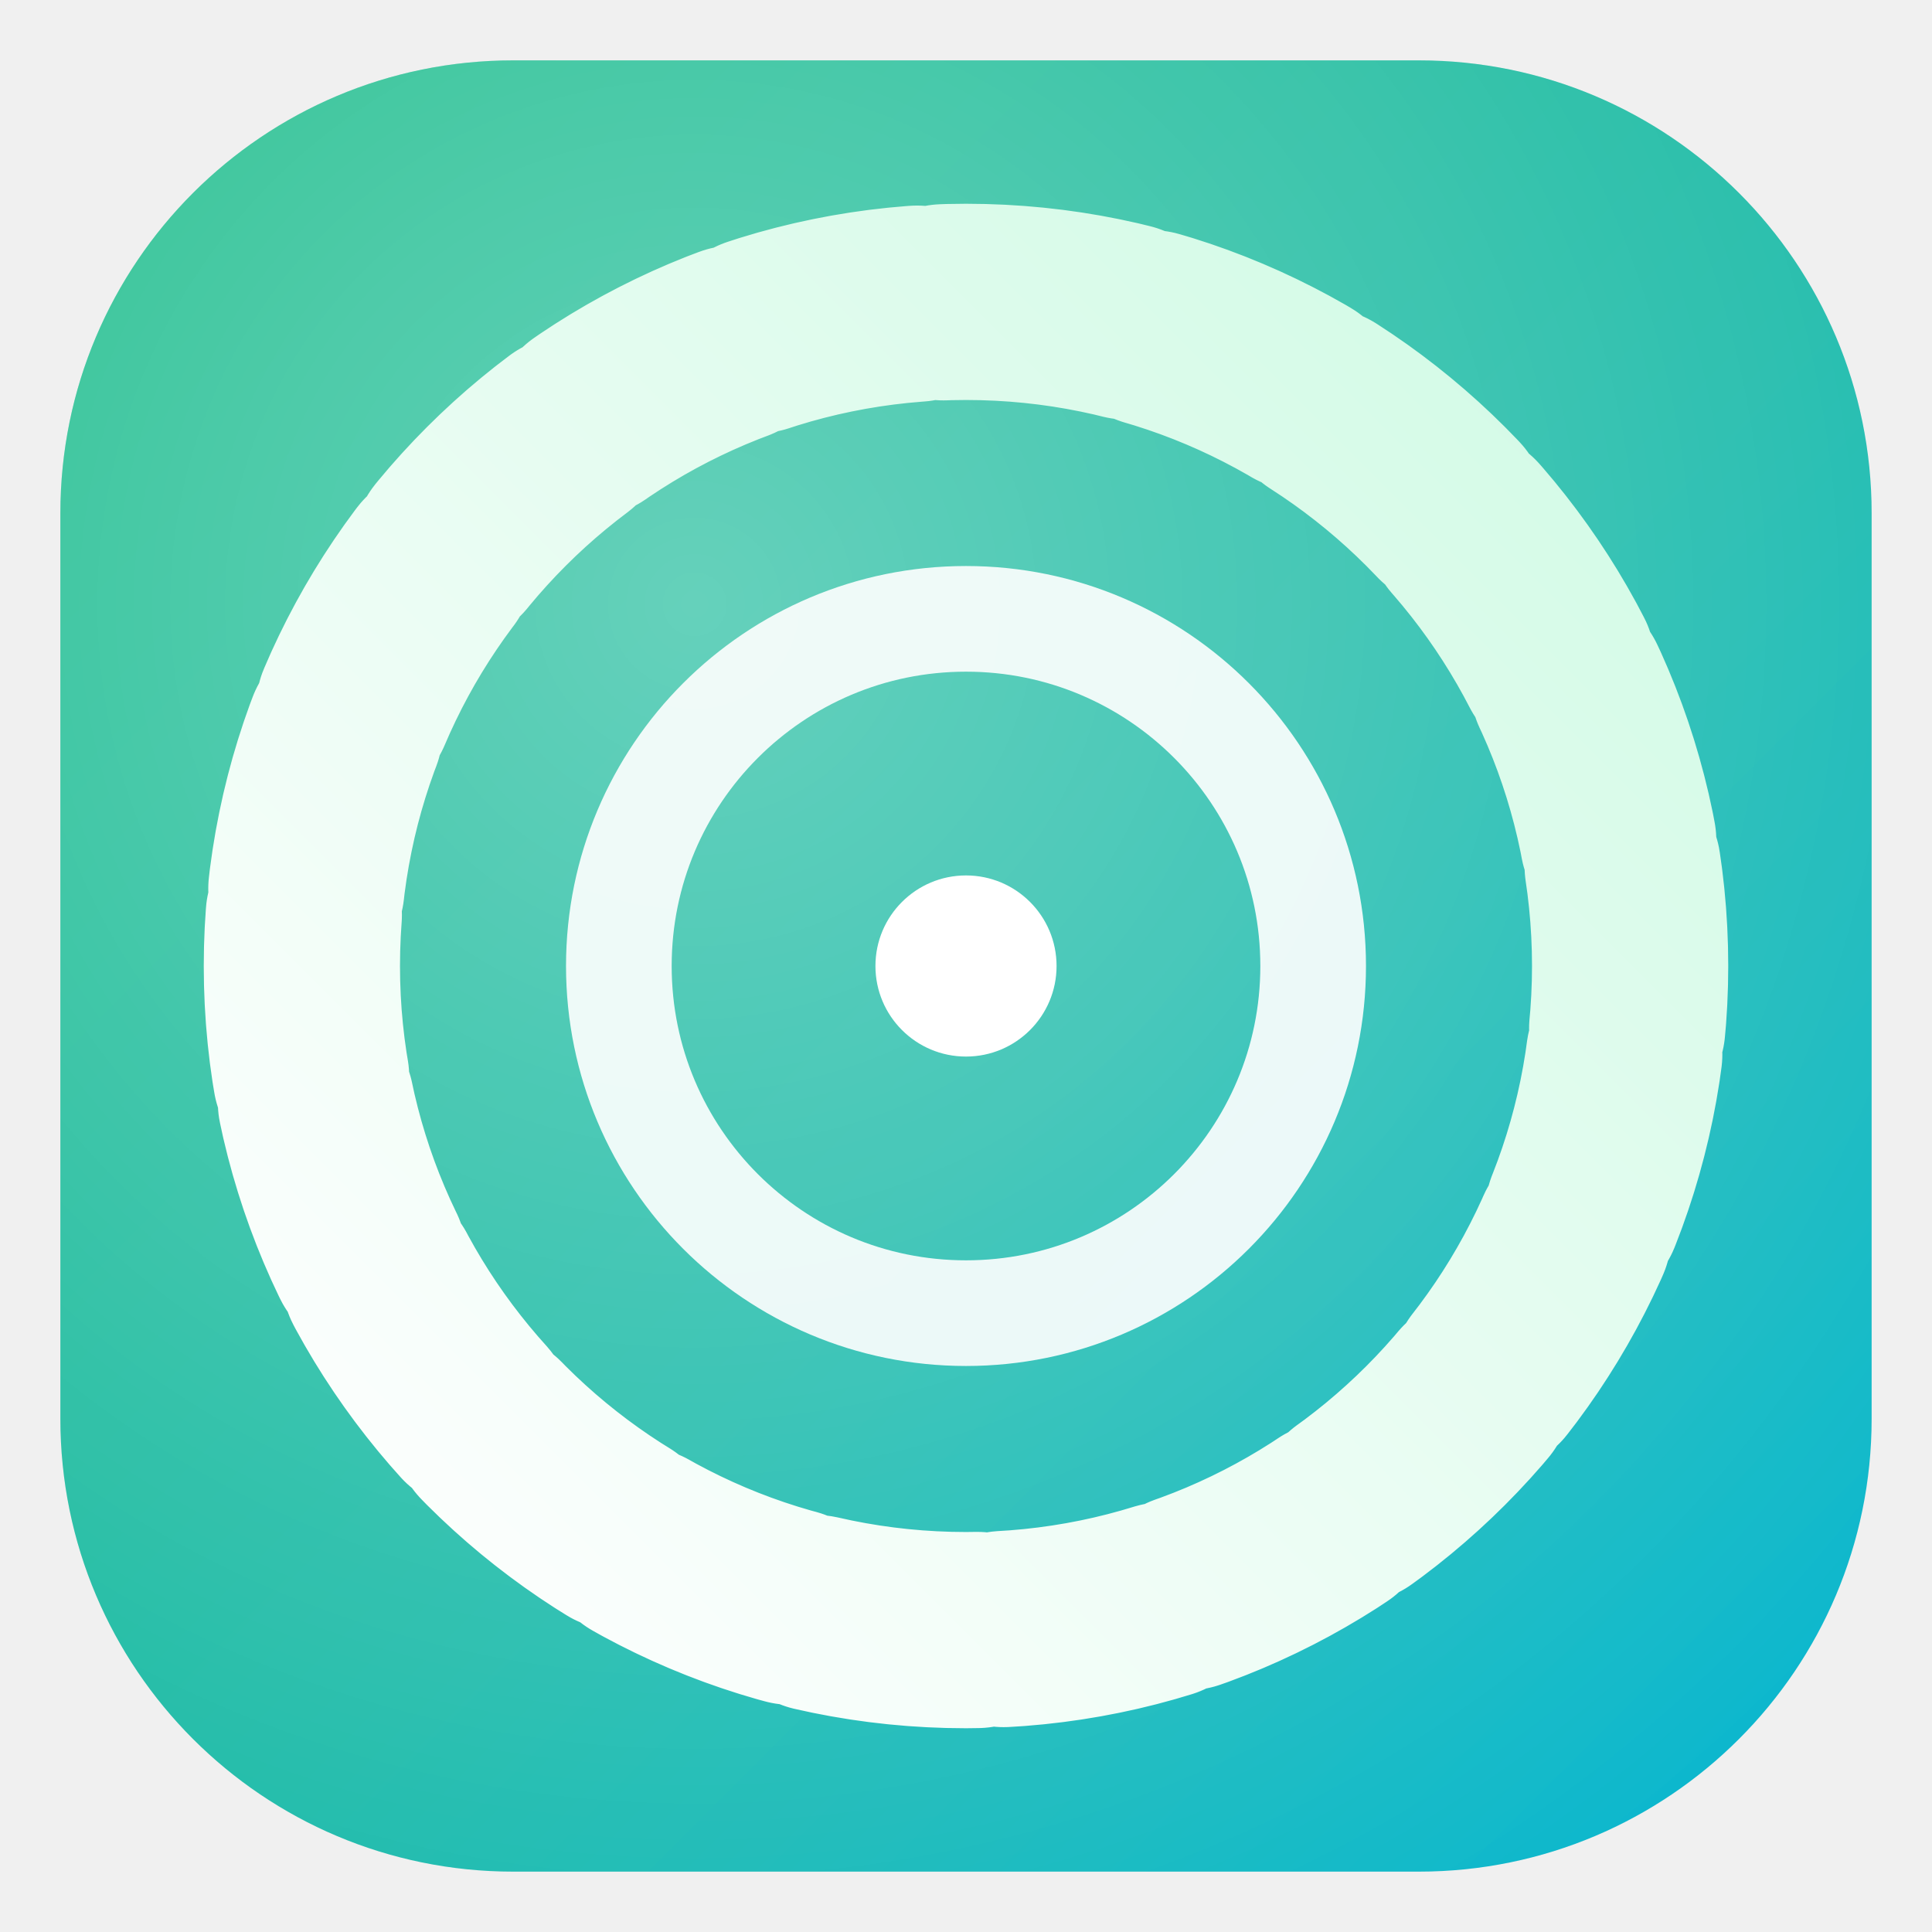
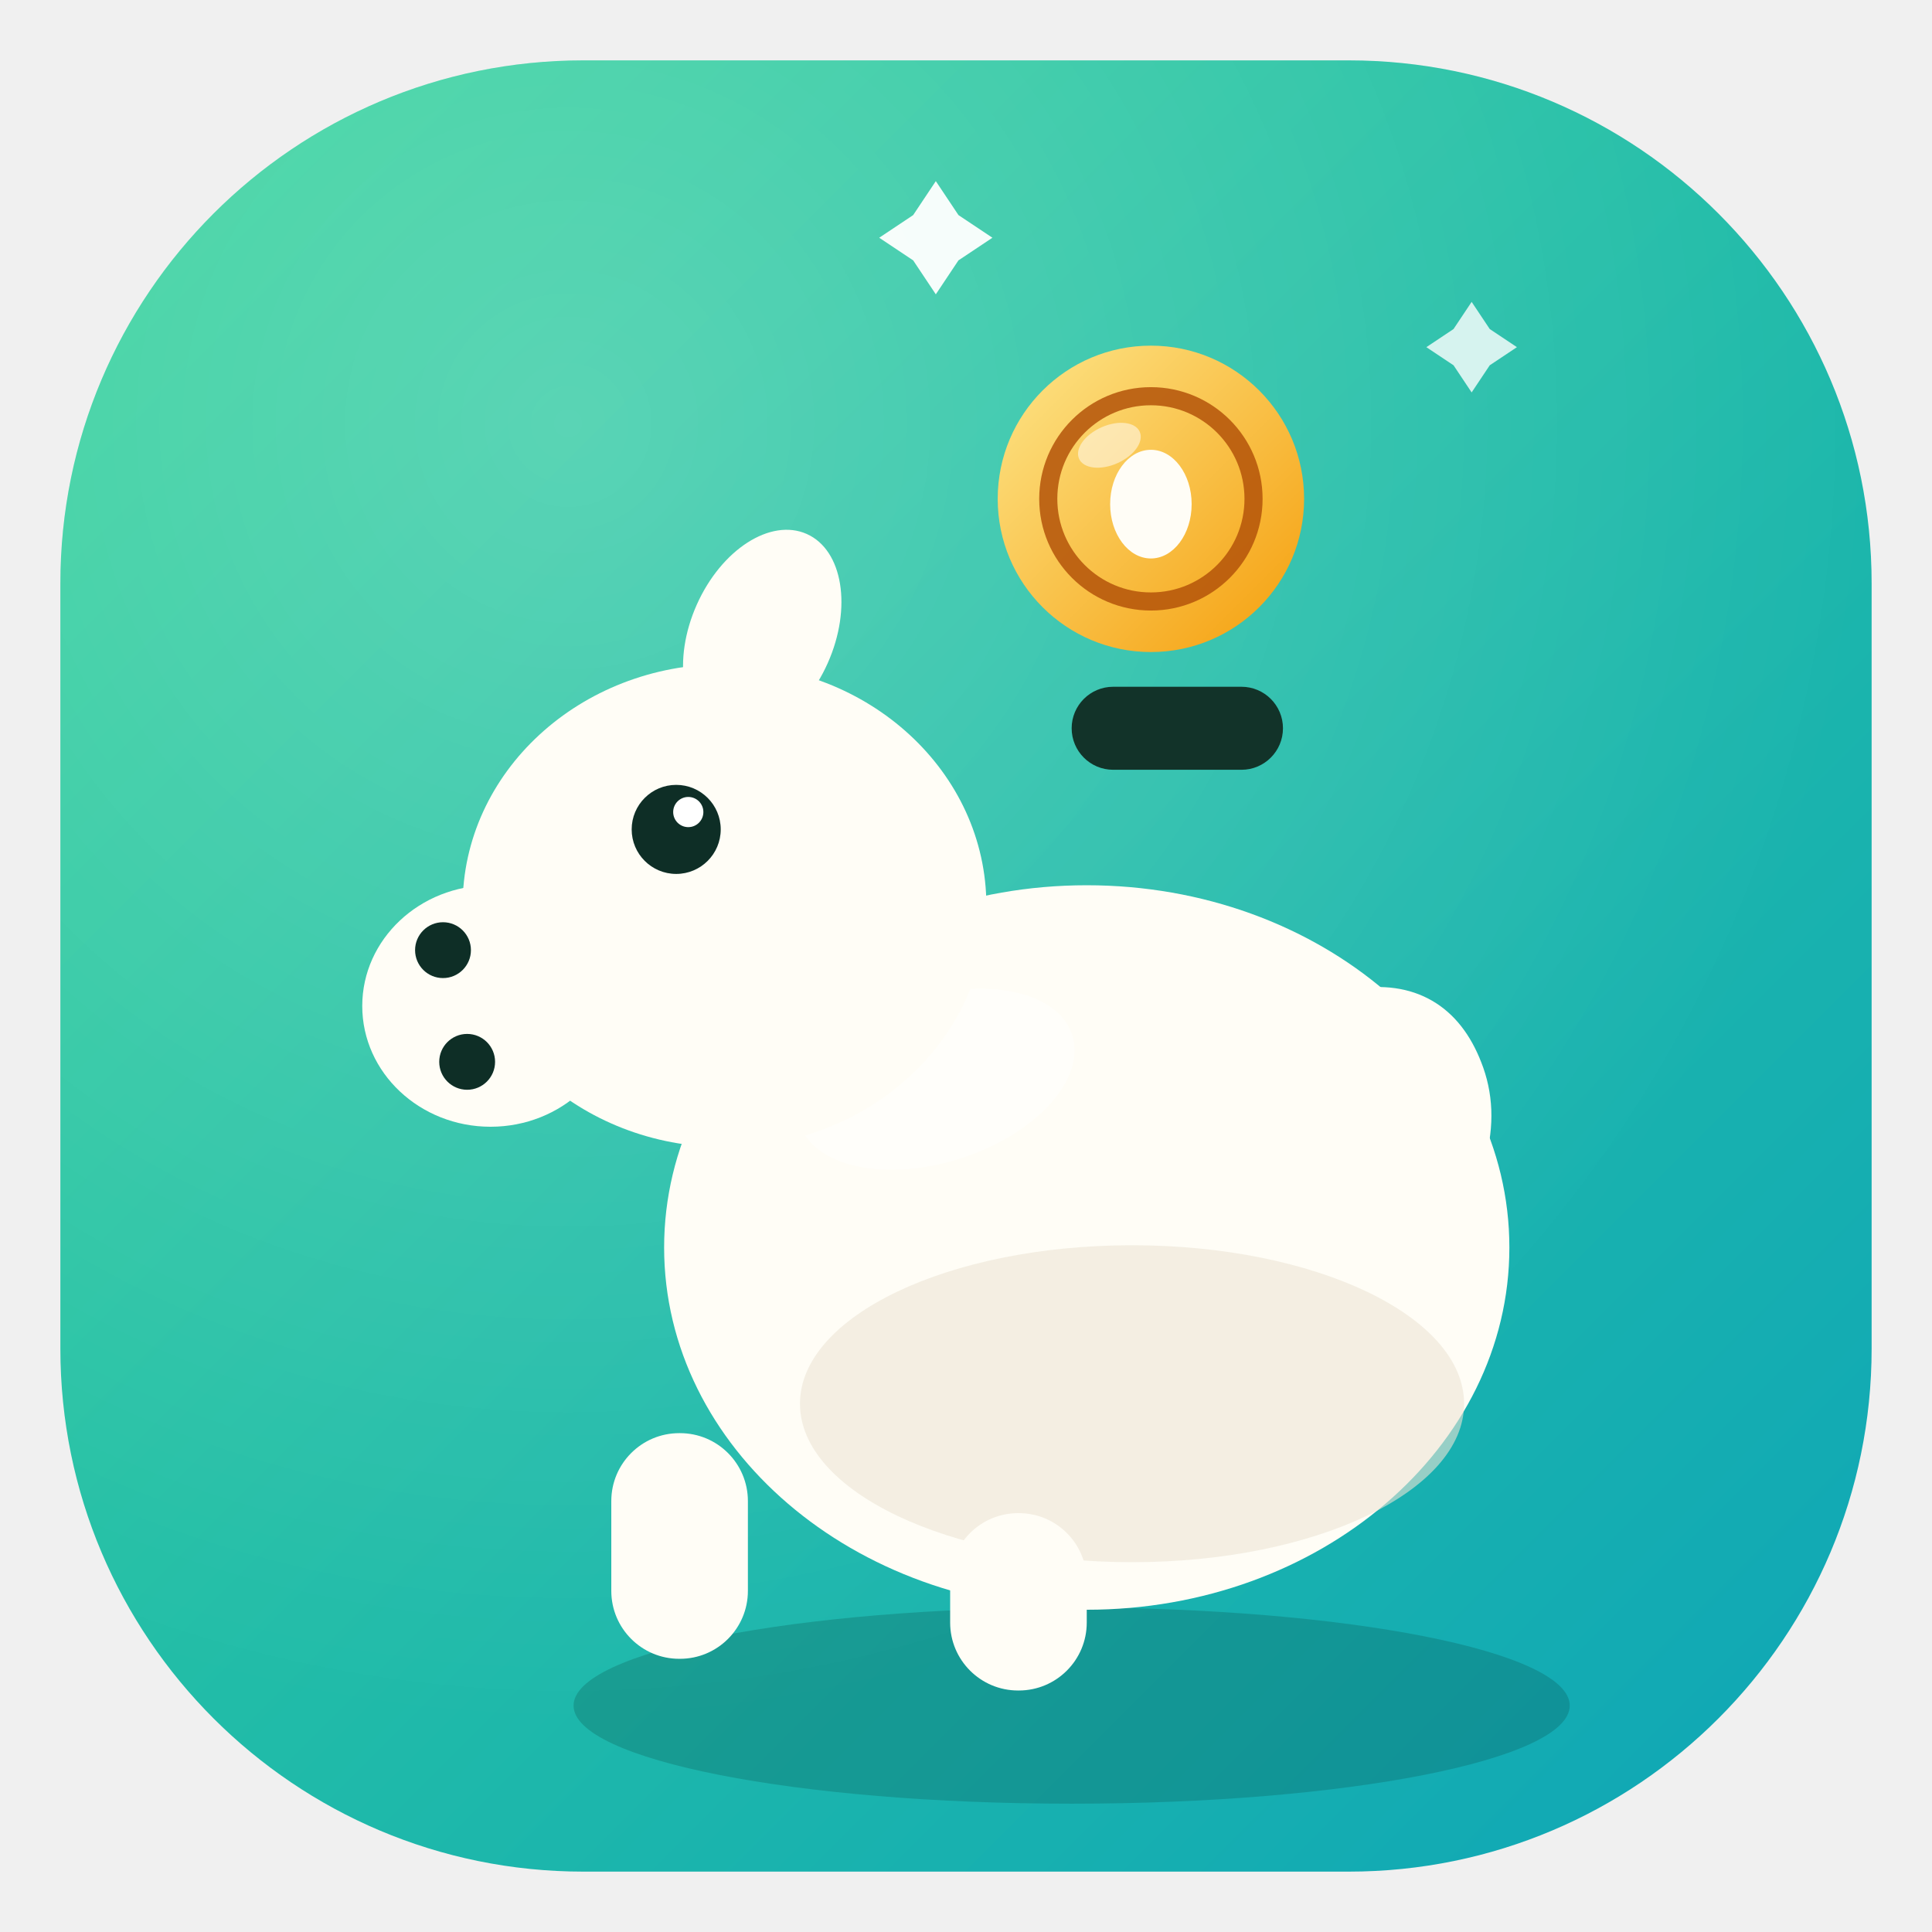
- <svg xmlns="http://www.w3.org/2000/svg" viewBox="0 0 256 256" width="256" height="256">
+ <svg xmlns="http://www.w3.org/2000/svg" viewBox="0 0 256 256">
  <defs>
-     <linearGradient id="bg" x1="0" y1="0" x2="1" y2="1">
-       <stop offset="0" stop-color="#10b981" />
-       <stop offset="0.55" stop-color="#14b8a6" />
-       <stop offset="1" stop-color="#06b6d4" />
+     <linearGradient id="lg-bg" x1="0" y1="0" x2="1" y2="1">
+       <stop offset="0" stop-color="#34d399" />
+       <stop offset="1" stop-color="#0ea5b7" />
    </linearGradient>
-     <linearGradient id="ring" x1="0" y1="0" x2="1" y2="1">
-       <stop offset="0" stop-color="#ffffff" />
-       <stop offset="1" stop-color="#d1fae5" />
+     <linearGradient id="lg-coin" x1="0" y1="0" x2="1" y2="1">
+       <stop offset="0" stop-color="#fde68a" />
+       <stop offset="1" stop-color="#f59e0b" />
    </linearGradient>
-     <radialGradient id="sheen" cx="0.35" cy="0.3" r="0.9">
-       <stop offset="0" stop-color="#ffffff" stop-opacity="0.35" />
+     <radialGradient id="lg-glow" cx="0.28" cy="0.2" r="0.72">
+       <stop offset="0" stop-color="#ffffff" stop-opacity="0.22" />
      <stop offset="1" stop-color="#ffffff" stop-opacity="0" />
    </radialGradient>
  </defs>
-   <rect x="8" y="8" width="240" height="240" rx="60" fill="url(#bg)" />
-   <rect x="8" y="8" width="240" height="240" rx="60" fill="url(#sheen)" />
-   <circle cx="128" cy="128" r="88" fill="none" stroke="url(#ring)" stroke-width="26" pathLength="100" stroke-dasharray="21.5 3.5" stroke-linecap="round" transform="rotate(-90 128 128)" />
-   <circle cx="128" cy="128" r="46" fill="none" stroke="#ffffff" stroke-opacity="0.9" stroke-width="14" />
-   <circle cx="128" cy="128" r="12" fill="#ffffff" />
+   <rect x="8" y="8" width="240" height="240" rx="69.3" fill="url(#lg-bg)" />
+   <rect x="8" y="8" width="240" height="240" rx="69.3" fill="url(#lg-glow)" />
+   <ellipse cx="142" cy="226" rx="66" ry="13" fill="#053d38" opacity="0.22" />
+   <path d="M186.7,165 Q197,152 193,142 Q189.5,133 180,134.5" fill="none" stroke="#fffdf6" stroke-width="7" stroke-linecap="round" />
+   <ellipse cx="144" cy="165.3" rx="56" ry="48" fill="#fffdf6" />
+   <ellipse cx="150" cy="186" rx="44" ry="21" fill="#ece5d6" opacity="0.6" />
+   <ellipse cx="124" cy="143" rx="19" ry="11" fill="#ffffff" opacity="0.45" transform="rotate(-18 124 143)" />
+   <rect x="125.9" y="200.5" width="18.1" height="23.5" rx="9" fill="#fffdf6" />
+   <ellipse cx="101" cy="84" rx="9.5" ry="14.5" fill="#fffdf6" transform="rotate(24 101 84)" />
+   <ellipse cx="96" cy="120" rx="34.7" ry="32" fill="#fffdf6" />
+   <rect x="81" y="189.9" width="18.1" height="29.9" rx="9" fill="#fffdf6" />
+   <ellipse cx="65" cy="133.3" rx="17" ry="16" fill="#fffdf6" />
+   <circle cx="58.7" cy="125.9" r="3.7" fill="#0e2e26" />
+   <circle cx="61.9" cy="140.7" r="3.7" fill="#0e2e26" />
+   <circle cx="89.6" cy="109.9" r="5.9" fill="#0e2e26" />
+   <circle cx="91.2" cy="107.6" r="2" fill="#ffffff" />
+   <rect x="142" y="91" width="28" height="11" rx="5.5" fill="#123329" />
+   <circle cx="152.5" cy="66.1" r="20.3" fill="url(#lg-coin)" />
+   <circle cx="152.5" cy="66.1" r="13.6" fill="none" stroke="#b45309" stroke-width="2.4" opacity="0.85" />
+   <ellipse cx="152.5" cy="66.8" rx="5.4" ry="7.2" fill="#fffdf6" />
+   <ellipse cx="147" cy="59" rx="4.4" ry="2.6" fill="#ffffff" opacity="0.5" transform="rotate(-24 147 59)" />
+   <path d="M124,24 l3,4.5 4.5,3 -4.5,3 -3,4.5 -3,-4.5 -4.5,-3 4.5,-3z" fill="#ffffff" opacity="0.95" />
+   <path d="M195,40 l2.4,3.6 3.6,2.4 -3.6,2.4 -2.4,3.6 -2.4,-3.6 -3.6,-2.4 3.6,-2.4z" fill="#ffffff" opacity="0.8" />
</svg>
